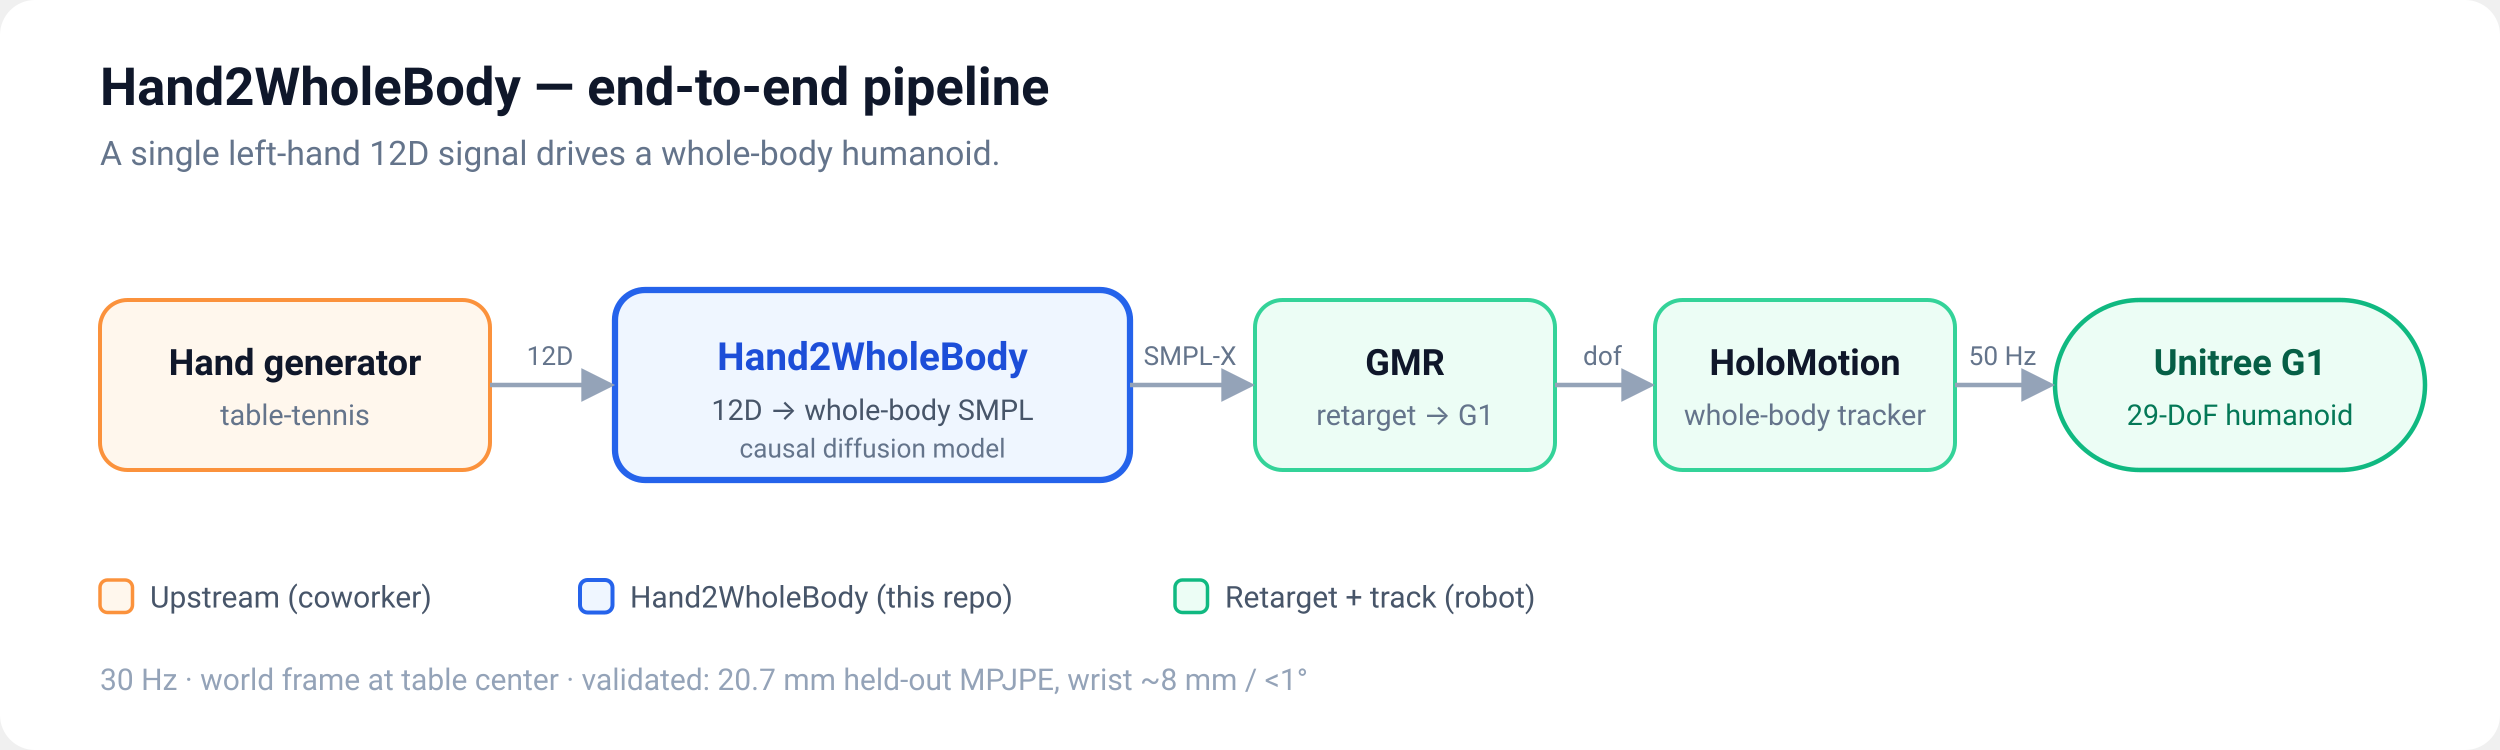
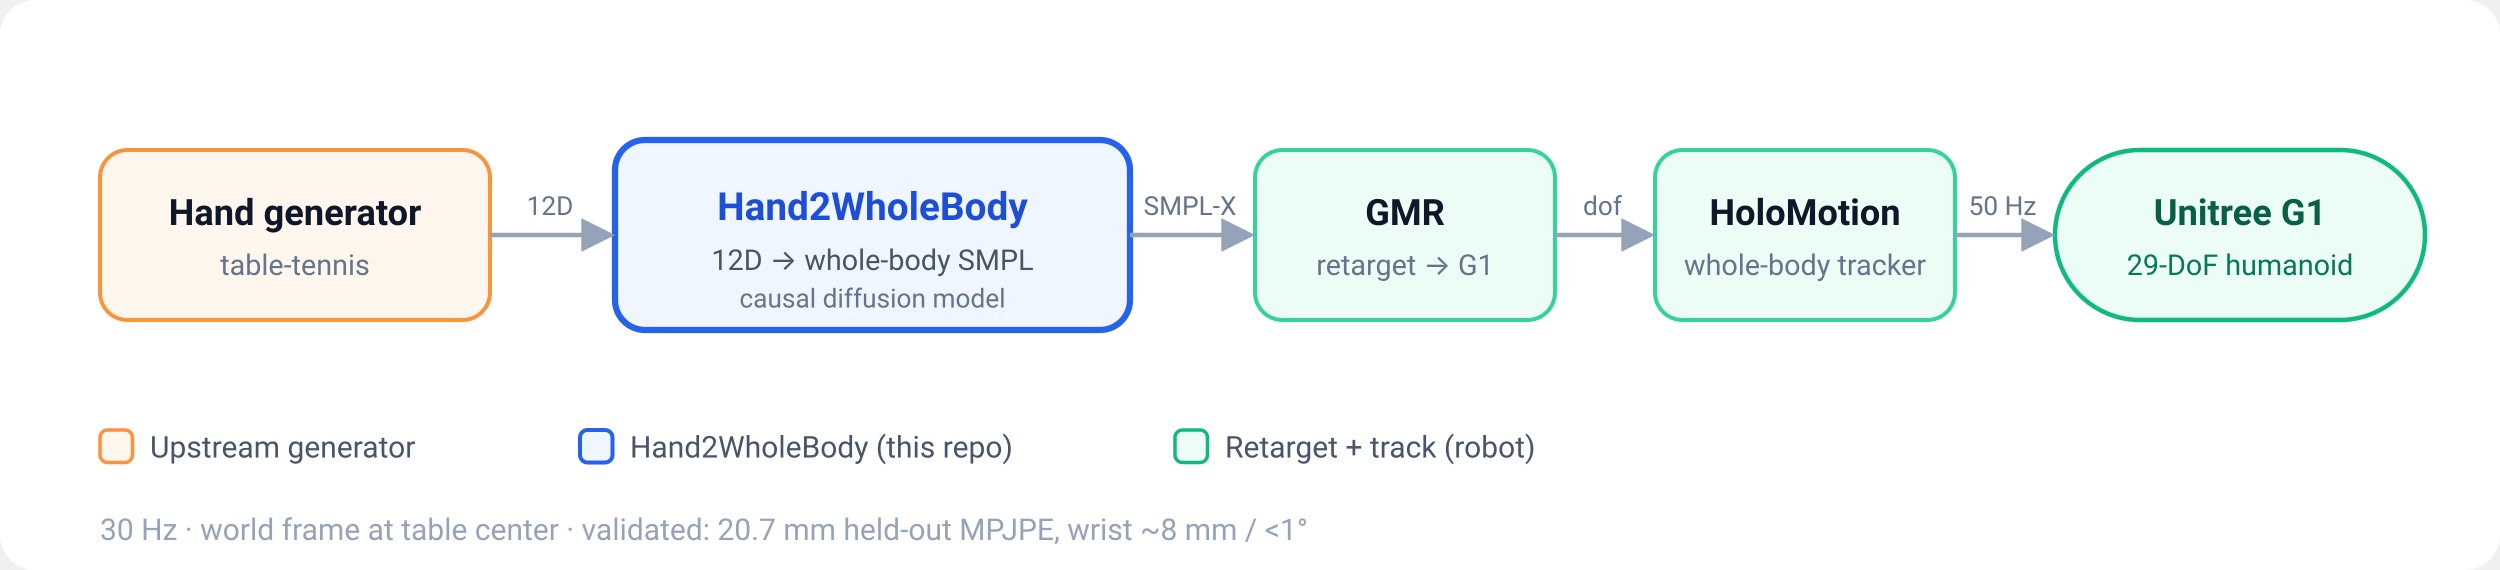
- <svg xmlns="http://www.w3.org/2000/svg" viewBox="0 0 1000 300" font-family="system-ui,-apple-system,'Segoe UI',Roboto,sans-serif">
-   <rect x="0" y="0" width="1000" height="300" rx="14" fill="#ffffff" />
+ <svg xmlns="http://www.w3.org/2000/svg" viewBox="0 60 1000 228" font-family="system-ui,-apple-system,'Segoe UI',Roboto,sans-serif">
+   <rect x="0" y="60" width="1000" height="228" rx="14" fill="#ffffff" />
  <defs>
    <marker id="ah" viewBox="0 0 10 10" refX="8.5" refY="5" markerWidth="7.5" markerHeight="7.5" orient="auto-start-reverse">
      <path d="M0,0 L10,5 L0,10 z" fill="#94a3b8" />
    </marker>
  </defs>
-   <text x="40" y="42" font-size="21" font-weight="700" fill="#0f172a">Hand2WholeBody — end-to-end pipeline</text>
-   <text x="40" y="66" font-size="13.5" fill="#64748b">A single left-hand 12D signal drives a whole-body humanoid.</text>
  <rect x="40" y="120" width="156" height="68" rx="11" fill="#fff7ed" stroke="#fb923c" stroke-width="1.6" />
  <text x="118" y="150" text-anchor="middle" font-size="14.5" font-weight="600" fill="#0f172a">Hand generator</text>
  <text x="118" y="170" text-anchor="middle" font-size="11.5" fill="#64748b">table-tennis</text>
  <rect x="246" y="116" width="206" height="76" rx="12" fill="#eff6ff" stroke="#2563eb" stroke-width="2.5" />
  <text x="349" y="148" text-anchor="middle" font-size="15.5" font-weight="700" fill="#1d4ed8">Hand2WholeBody</text>
  <text x="349" y="168" text-anchor="middle" font-size="11.5" fill="#475569">12D → whole-body SMPL</text>
  <text x="349" y="183" text-anchor="middle" font-size="10.5" fill="#64748b">causal diffusion model</text>
  <rect x="502" y="120" width="120" height="68" rx="11" fill="#ecfdf5" stroke="#34d399" stroke-width="1.6" />
  <text x="562" y="150" text-anchor="middle" font-size="14.5" font-weight="600" fill="#0f172a">GMR</text>
  <text x="562" y="170" text-anchor="middle" font-size="11.5" fill="#64748b">retarget → G1</text>
  <rect x="662" y="120" width="120" height="68" rx="11" fill="#ecfdf5" stroke="#34d399" stroke-width="1.6" />
  <text x="722" y="150" text-anchor="middle" font-size="14.5" font-weight="600" fill="#0f172a">HoloMotion</text>
  <text x="722" y="170" text-anchor="middle" font-size="11.5" fill="#64748b">whole-body tracker</text>
  <rect x="822" y="120" width="148" height="68" rx="34" fill="#ecfdf5" stroke="#10b981" stroke-width="1.8" />
  <text x="896" y="150" text-anchor="middle" font-size="14.5" font-weight="700" fill="#065f46">Unitree G1</text>
  <text x="896" y="170" text-anchor="middle" font-size="11.5" fill="#047857">29-DoF humanoid</text>
  <line x1="196" y1="154" x2="244" y2="154" stroke="#94a3b8" stroke-width="1.8" marker-end="url(#ah)" />
  <text x="220" y="146" text-anchor="middle" font-size="10.5" fill="#64748b">12D</text>
  <line x1="452" y1="154" x2="500" y2="154" stroke="#94a3b8" stroke-width="1.8" marker-end="url(#ah)" />
  <text x="476" y="146" text-anchor="middle" font-size="10.5" fill="#64748b">SMPL-X</text>
  <line x1="622" y1="154" x2="660" y2="154" stroke="#94a3b8" stroke-width="1.8" marker-end="url(#ah)" />
  <text x="641" y="146" text-anchor="middle" font-size="10.5" fill="#64748b">dof</text>
  <line x1="782" y1="154" x2="820" y2="154" stroke="#94a3b8" stroke-width="1.8" marker-end="url(#ah)" />
  <text x="801" y="146" text-anchor="middle" font-size="10.5" fill="#64748b">50 Hz</text>
  <rect x="40" y="232" width="13" height="13" rx="3" fill="#fff7ed" stroke="#fb923c" stroke-width="1.4" />
-   <text x="60" y="243" font-size="12" fill="#475569">Upstream (coworker)</text>
+   <text x="60" y="243" font-size="12" fill="#475569">Upstream generator</text>
  <rect x="232" y="232" width="13" height="13" rx="3" fill="#eff6ff" stroke="#2563eb" stroke-width="1.6" />
  <text x="252" y="243" font-size="12" fill="#475569">Hand2WholeBody (this repo)</text>
  <rect x="470" y="232" width="13" height="13" rx="3" fill="#ecfdf5" stroke="#10b981" stroke-width="1.4" />
  <text x="490" y="243" font-size="12" fill="#475569">Retarget + track (robot)</text>
  <text x="40" y="276" font-size="12" fill="#94a3b8">30 Hz · world frame at table center  ·  validated: 20.7 mm held-out MPJPE, wrist ~8 mm / &lt;1°</text>
</svg>
